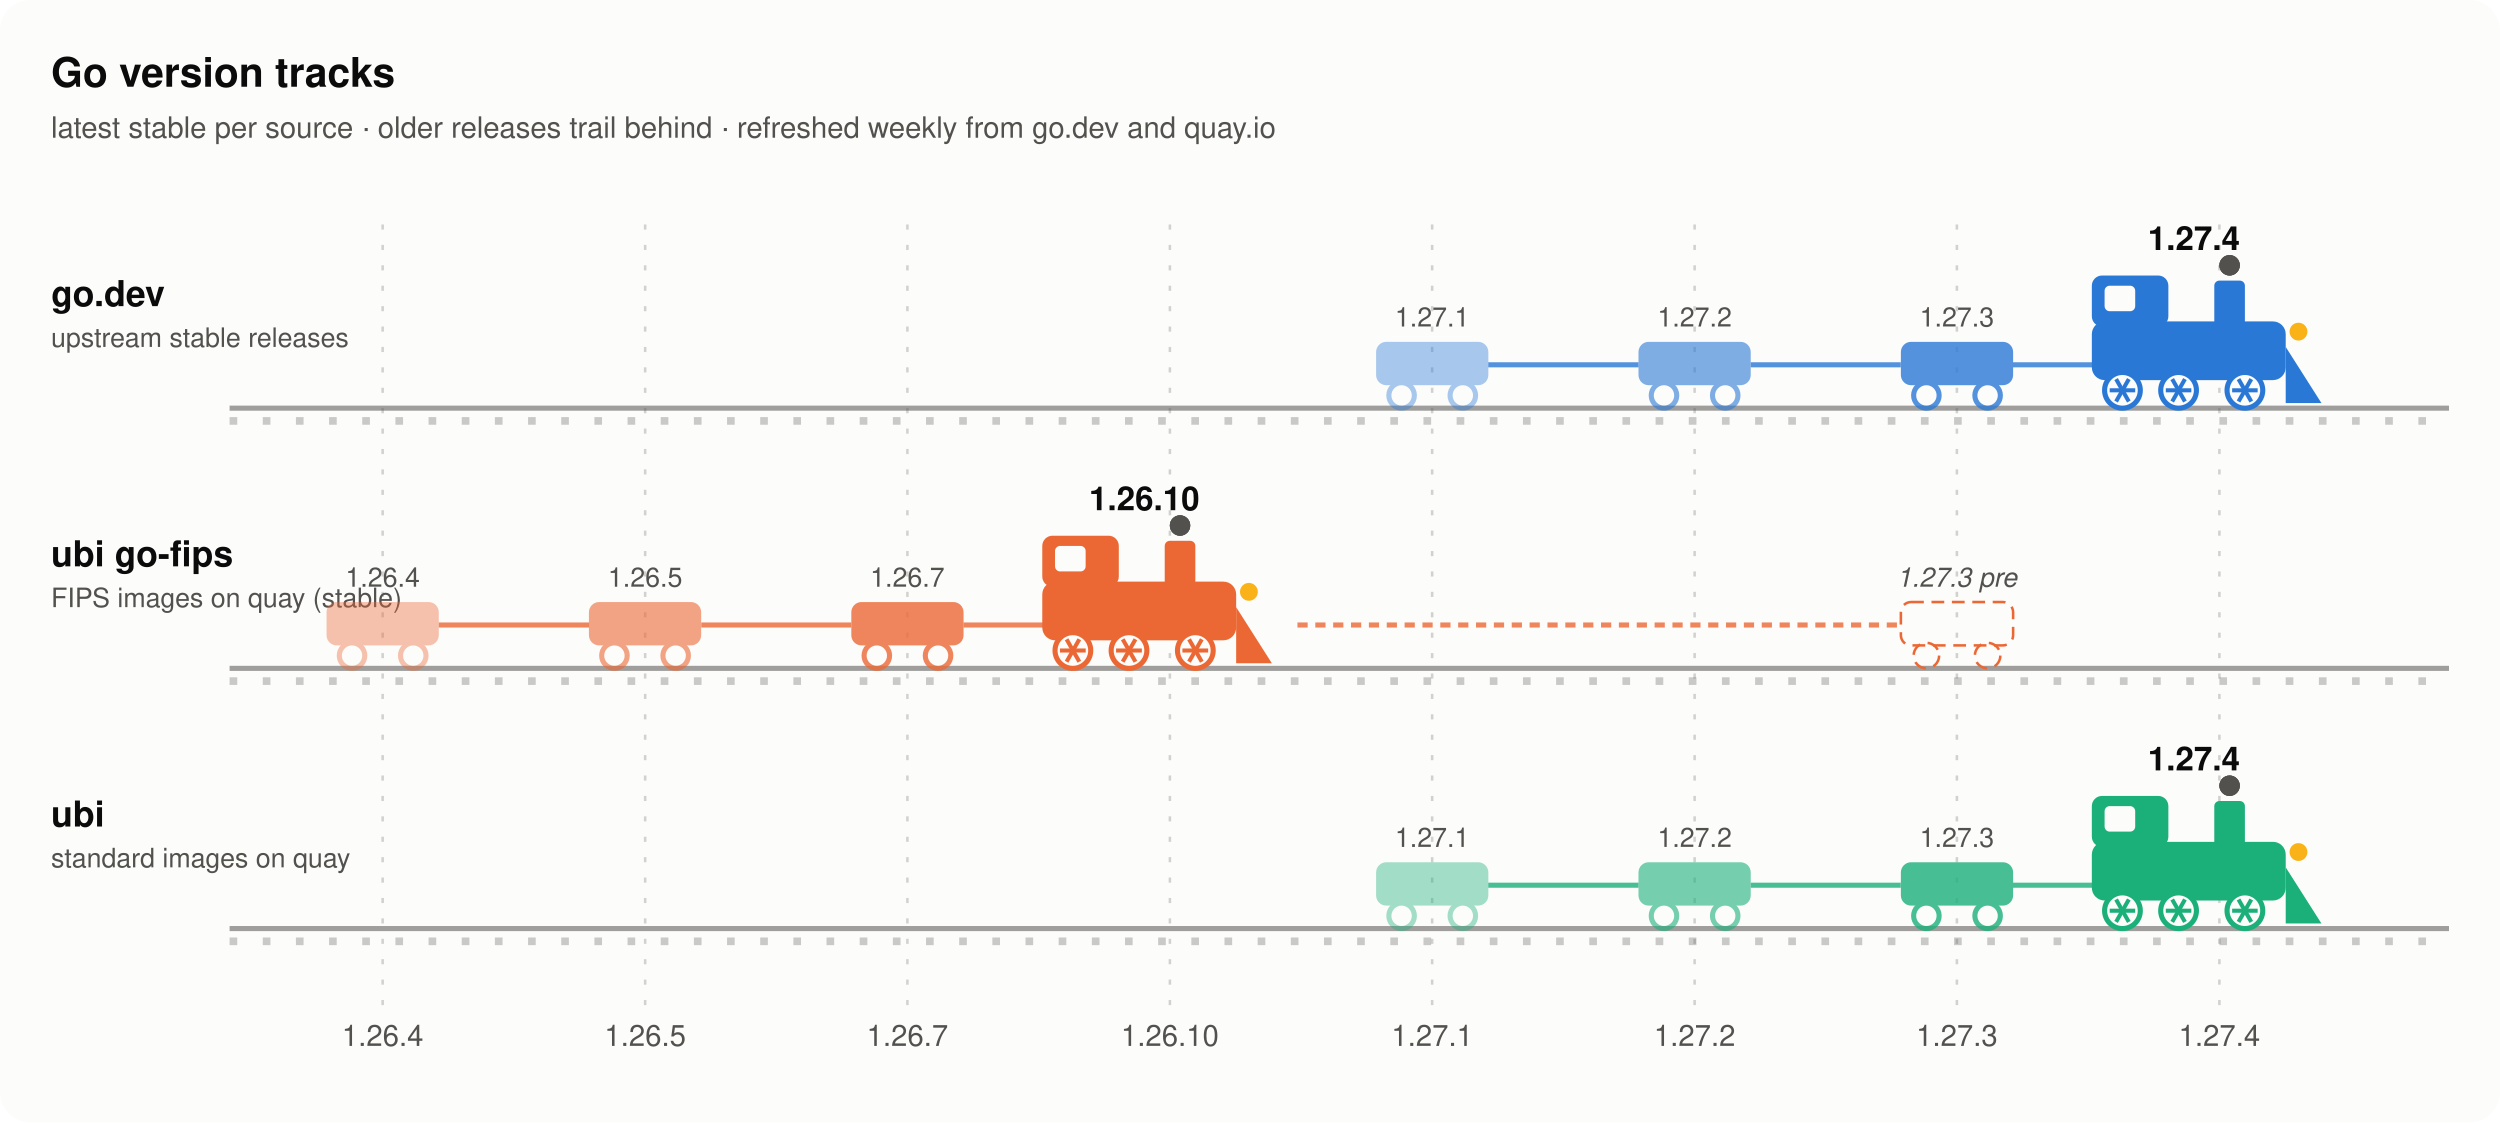
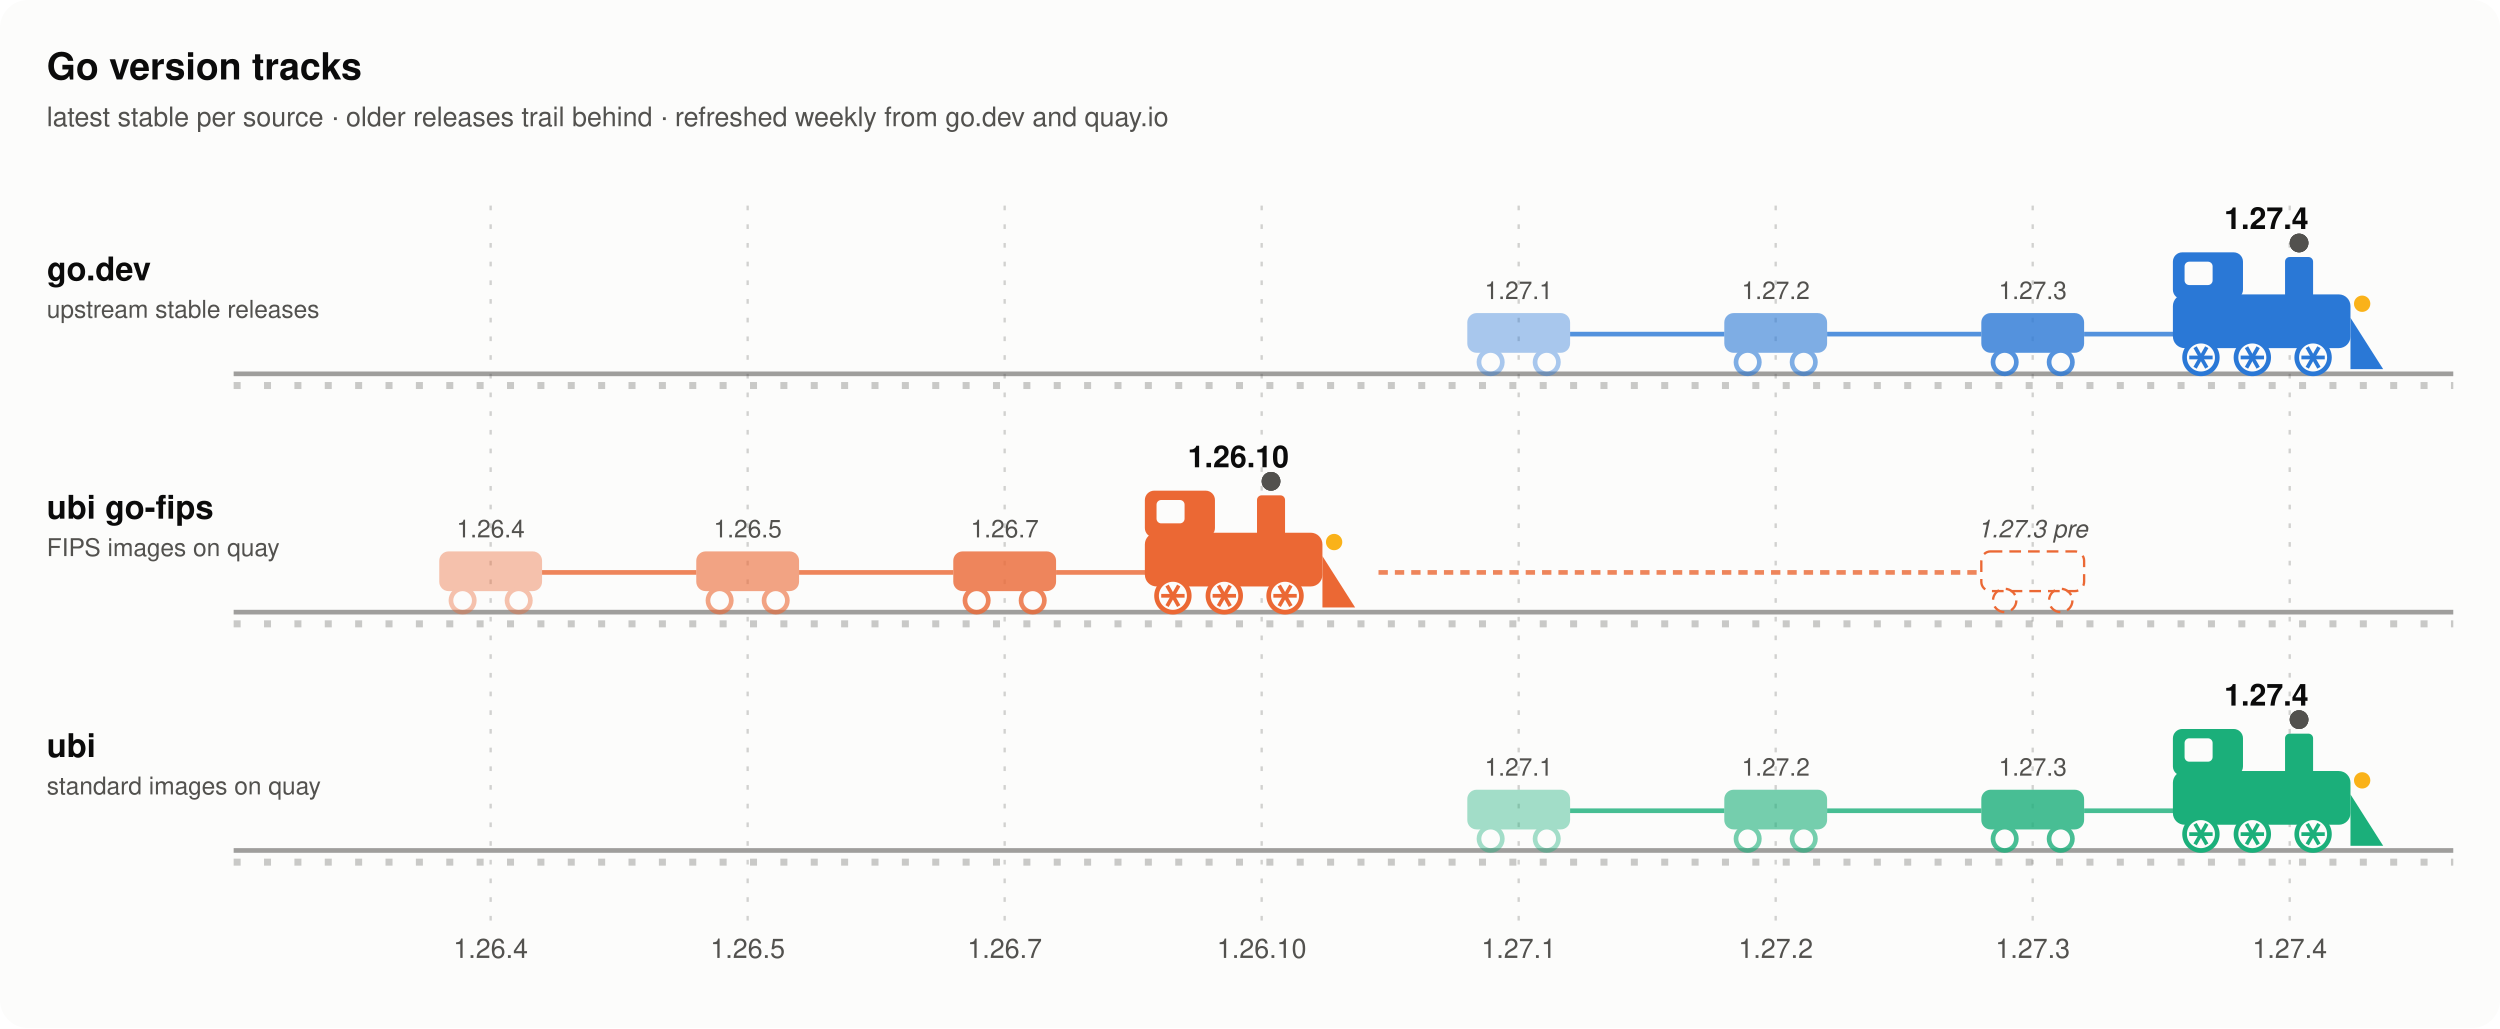
- <svg xmlns="http://www.w3.org/2000/svg" viewBox="0 0 980 440" role="img" aria-labelledby="tt td" font-family="-apple-system, 'Segoe UI', Helvetica, Arial, sans-serif">
+ <svg xmlns="http://www.w3.org/2000/svg" viewBox="0 0 1070 440" role="img" aria-labelledby="tt td" font-family="-apple-system, 'Segoe UI', Helvetica, Arial, sans-serif">
  <style>
  .spin { transform-box: fill-box; transform-origin: center;
          animation: spin 1.4s linear infinite; }
  @keyframes spin { to { transform: rotate(360deg); } }
  .bob  { animation: bob 1.1s ease-in-out infinite alternate; }
  @keyframes bob { to { transform: translateY(1.5px); } }
  .puff { animation: puff 2.4s ease-out infinite; }
  @keyframes puff {
    0%   { opacity: 0;   transform: translate(0,0) scale(.4); }
    25%  { opacity: .45; }
    100% { opacity: 0;   transform: translate(14px,-30px) scale(1.5); }
  }
  @media (prefers-reduced-motion: reduce) {
    .spin, .bob, .puff { animation: none; }
  }
</style>
-   <rect width="980" height="440" rx="12" fill="#fcfcfb" />
+   <rect width="1070" height="440" rx="12" fill="#fcfcfb" />
  <text x="20" y="34" font-size="16" font-weight="600" fill="#0b0b0b">Go version tracks</text>
  <text x="20" y="54" font-size="11.5" fill="#52514e">latest stable per source · older releases trail behind · refreshed weekly from go.dev and quay.io</text>
-   <line x1="150.0" y1="88" x2="150.0" y2="396" stroke="#52514e" stroke-opacity=".25" stroke-width="1" stroke-dasharray="2 6" />
-   <text x="150.0" y="410" font-size="11.5" text-anchor="middle" fill="#52514e">1.26.4</text>
-   <line x1="252.9" y1="88" x2="252.9" y2="396" stroke="#52514e" stroke-opacity=".25" stroke-width="1" stroke-dasharray="2 6" />
-   <text x="252.9" y="410" font-size="11.5" text-anchor="middle" fill="#52514e">1.26.5</text>
-   <line x1="355.7" y1="88" x2="355.7" y2="396" stroke="#52514e" stroke-opacity=".25" stroke-width="1" stroke-dasharray="2 6" />
-   <text x="355.7" y="410" font-size="11.5" text-anchor="middle" fill="#52514e">1.26.7</text>
-   <line x1="458.6" y1="88" x2="458.6" y2="396" stroke="#52514e" stroke-opacity=".25" stroke-width="1" stroke-dasharray="2 6" />
-   <text x="458.6" y="410" font-size="11.5" text-anchor="middle" fill="#52514e">1.26.10</text>
-   <line x1="561.4" y1="88" x2="561.4" y2="396" stroke="#52514e" stroke-opacity=".25" stroke-width="1" stroke-dasharray="2 6" />
-   <text x="561.4" y="410" font-size="11.5" text-anchor="middle" fill="#52514e">1.27.1</text>
-   <line x1="664.3" y1="88" x2="664.3" y2="396" stroke="#52514e" stroke-opacity=".25" stroke-width="1" stroke-dasharray="2 6" />
-   <text x="664.3" y="410" font-size="11.5" text-anchor="middle" fill="#52514e">1.27.2</text>
-   <line x1="767.1" y1="88" x2="767.1" y2="396" stroke="#52514e" stroke-opacity=".25" stroke-width="1" stroke-dasharray="2 6" />
-   <text x="767.1" y="410" font-size="11.5" text-anchor="middle" fill="#52514e">1.27.3</text>
+   <line x1="210.0" y1="88" x2="210.0" y2="396" stroke="#52514e" stroke-opacity=".25" stroke-width="1" stroke-dasharray="2 6" />
+   <text x="210.0" y="410" font-size="11.5" text-anchor="middle" fill="#52514e">1.26.4</text>
+   <line x1="320.0" y1="88" x2="320.0" y2="396" stroke="#52514e" stroke-opacity=".25" stroke-width="1" stroke-dasharray="2 6" />
+   <text x="320.0" y="410" font-size="11.5" text-anchor="middle" fill="#52514e">1.26.5</text>
+   <line x1="430.0" y1="88" x2="430.0" y2="396" stroke="#52514e" stroke-opacity=".25" stroke-width="1" stroke-dasharray="2 6" />
+   <text x="430.0" y="410" font-size="11.5" text-anchor="middle" fill="#52514e">1.26.7</text>
+   <line x1="540.0" y1="88" x2="540.0" y2="396" stroke="#52514e" stroke-opacity=".25" stroke-width="1" stroke-dasharray="2 6" />
+   <text x="540.0" y="410" font-size="11.5" text-anchor="middle" fill="#52514e">1.26.10</text>
+   <line x1="650.0" y1="88" x2="650.0" y2="396" stroke="#52514e" stroke-opacity=".25" stroke-width="1" stroke-dasharray="2 6" />
+   <text x="650.0" y="410" font-size="11.5" text-anchor="middle" fill="#52514e">1.27.1</text>
+   <line x1="760.0" y1="88" x2="760.0" y2="396" stroke="#52514e" stroke-opacity=".25" stroke-width="1" stroke-dasharray="2 6" />
+   <text x="760.0" y="410" font-size="11.5" text-anchor="middle" fill="#52514e">1.27.2</text>
  <line x1="870.0" y1="88" x2="870.0" y2="396" stroke="#52514e" stroke-opacity=".25" stroke-width="1" stroke-dasharray="2 6" />
-   <text x="870.0" y="410" font-size="11.5" text-anchor="middle" fill="#52514e">1.27.4</text>
+   <text x="870.0" y="410" font-size="11.5" text-anchor="middle" fill="#52514e">1.27.3</text>
+   <line x1="980.0" y1="88" x2="980.0" y2="396" stroke="#52514e" stroke-opacity=".25" stroke-width="1" stroke-dasharray="2 6" />
+   <text x="980.0" y="410" font-size="11.5" text-anchor="middle" fill="#52514e">1.27.4</text>
  <text x="20" y="120" font-size="14" font-weight="600" fill="#0b0b0b">go.dev</text>
  <text x="20" y="136" font-size="10.5" fill="#52514e">upstream stable releases</text>
-   <line x1="90" y1="160" x2="960" y2="160" stroke="#52514e" stroke-opacity=".55" stroke-width="2" />
-   <line x1="90" y1="165" x2="960" y2="165" stroke="#52514e" stroke-opacity=".3" stroke-width="3" stroke-dasharray="3 10" />
+   <line x1="100" y1="160" x2="1050" y2="160" stroke="#52514e" stroke-opacity=".55" stroke-width="2" />
+   <line x1="100" y1="165" x2="1050" y2="165" stroke="#52514e" stroke-opacity=".3" stroke-width="3" stroke-dasharray="3 10" />
  <g opacity="0.4">
-     <rect x="539.429" y="134" width="44" height="17" rx="4" fill="#2a78d6" />
-     <circle cx="549.429" cy="155" r="5" fill="#fcfcfb" stroke="#2a78d6" stroke-width="2" />
-     <circle cx="573.429" cy="155" r="5" fill="#fcfcfb" stroke="#2a78d6" stroke-width="2" />
-   </g>
-   <text x="561.4" y="128" font-size="10.5" text-anchor="middle" fill="#52514e">1.27.1</text>
+     <rect x="628" y="134" width="44" height="17" rx="4" fill="#2a78d6" />
+     <circle cx="638" cy="155" r="5" fill="#fcfcfb" stroke="#2a78d6" stroke-width="2" />
+     <circle cx="662" cy="155" r="5" fill="#fcfcfb" stroke="#2a78d6" stroke-width="2" />
+   </g>
+   <text x="650.0" y="128" font-size="10.5" text-anchor="middle" fill="#52514e">1.27.1</text>
  <g opacity="0.6">
-     <rect x="642.286" y="134" width="44" height="17" rx="4" fill="#2a78d6" />
-     <circle cx="652.286" cy="155" r="5" fill="#fcfcfb" stroke="#2a78d6" stroke-width="2" />
-     <circle cx="676.286" cy="155" r="5" fill="#fcfcfb" stroke="#2a78d6" stroke-width="2" />
-   </g>
-   <text x="664.3" y="128" font-size="10.5" text-anchor="middle" fill="#52514e">1.27.2</text>
+     <rect x="738" y="134" width="44" height="17" rx="4" fill="#2a78d6" />
+     <circle cx="748" cy="155" r="5" fill="#fcfcfb" stroke="#2a78d6" stroke-width="2" />
+     <circle cx="772" cy="155" r="5" fill="#fcfcfb" stroke="#2a78d6" stroke-width="2" />
+   </g>
+   <text x="760.0" y="128" font-size="10.5" text-anchor="middle" fill="#52514e">1.27.2</text>
  <g opacity="0.8">
-     <rect x="745.143" y="134" width="44" height="17" rx="4" fill="#2a78d6" />
-     <circle cx="755.143" cy="155" r="5" fill="#fcfcfb" stroke="#2a78d6" stroke-width="2" />
-     <circle cx="779.143" cy="155" r="5" fill="#fcfcfb" stroke="#2a78d6" stroke-width="2" />
-   </g>
-   <text x="767.1" y="128" font-size="10.5" text-anchor="middle" fill="#52514e">1.27.3</text>
-   <line x1="583.4" y1="143" x2="642.3" y2="143" stroke="#2a78d6" stroke-width="2" stroke-opacity=".8" />
-   <line x1="686.3" y1="143" x2="745.1" y2="143" stroke="#2a78d6" stroke-width="2" stroke-opacity=".8" />
-   <line x1="789.1" y1="143" x2="848.0" y2="143" stroke="#2a78d6" stroke-width="2" stroke-opacity=".8" />
+     <rect x="848" y="134" width="44" height="17" rx="4" fill="#2a78d6" />
+     <circle cx="858" cy="155" r="5" fill="#fcfcfb" stroke="#2a78d6" stroke-width="2" />
+     <circle cx="882" cy="155" r="5" fill="#fcfcfb" stroke="#2a78d6" stroke-width="2" />
+   </g>
+   <text x="870.0" y="128" font-size="10.5" text-anchor="middle" fill="#52514e">1.27.3</text>
+   <line x1="672.0" y1="143" x2="738.0" y2="143" stroke="#2a78d6" stroke-width="2" stroke-opacity=".8" />
+   <line x1="782.0" y1="143" x2="848.0" y2="143" stroke="#2a78d6" stroke-width="2" stroke-opacity=".8" />
+   <line x1="892.0" y1="143" x2="958.0" y2="143" stroke="#2a78d6" stroke-width="2" stroke-opacity=".8" />
  <g class="bob">
-     <polygon points="896.0,136 910.0,158 896.0,158" fill="#2a78d6" />
-     <rect x="820.0" y="126" width="76" height="23" rx="5" fill="#2a78d6" />
-     <rect x="820.0" y="108" width="30" height="20" rx="4" fill="#2a78d6" />
-     <rect x="825.0" y="112" width="12" height="10" rx="2" fill="#fcfcfb" />
-     <rect x="868.0" y="110" width="12" height="18" rx="2" fill="#2a78d6" />
-   </g>
-   <circle class="puff" cx="874.0" cy="104" r="4" fill="#52514e" style="animation-delay:0s" />
-   <circle class="puff" cx="874.0" cy="104" r="4" fill="#52514e" style="animation-delay:0.8s" />
-   <circle class="puff" cx="874.0" cy="104" r="4" fill="#52514e" style="animation-delay:1.6s" />
-   <circle cx="901.0" cy="130" r="3.5" fill="#fab219" />
-   <circle cx="832.0" cy="153" r="7" fill="#fcfcfb" stroke="#2a78d6" stroke-width="2" />
+     <polygon points="1006,136 1020,158 1006,158" fill="#2a78d6" />
+     <rect x="930" y="126" width="76" height="23" rx="5" fill="#2a78d6" />
+     <rect x="930" y="108" width="30" height="20" rx="4" fill="#2a78d6" />
+     <rect x="935" y="112" width="12" height="10" rx="2" fill="#fcfcfb" />
+     <rect x="978" y="110" width="12" height="18" rx="2" fill="#2a78d6" />
+   </g>
+   <circle class="puff" cx="984" cy="104" r="4" fill="#52514e" style="animation-delay:0s" />
+   <circle class="puff" cx="984" cy="104" r="4" fill="#52514e" style="animation-delay:0.8s" />
+   <circle class="puff" cx="984" cy="104" r="4" fill="#52514e" style="animation-delay:1.6s" />
+   <circle cx="1011" cy="130" r="3.5" fill="#fab219" />
+   <circle cx="942" cy="153" r="7" fill="#fcfcfb" stroke="#2a78d6" stroke-width="2" />
  <g class="spin" stroke="#2a78d6" stroke-width="1.6">
-     <line x1="827.0" y1="153.0" x2="837.0" y2="153.0" />
-     <line x1="829.5" y1="148.6" x2="834.5" y2="157.4" />
-     <line x1="834.5" y1="148.6" x2="829.5" y2="157.4" />
-   </g>
-   <circle cx="854.0" cy="153" r="7" fill="#fcfcfb" stroke="#2a78d6" stroke-width="2" />
+     <line x1="937.0" y1="153.0" x2="947.0" y2="153.0" />
+     <line x1="939.5" y1="148.6" x2="944.5" y2="157.4" />
+     <line x1="944.5" y1="148.6" x2="939.5" y2="157.4" />
+   </g>
+   <circle cx="964" cy="153" r="7" fill="#fcfcfb" stroke="#2a78d6" stroke-width="2" />
  <g class="spin" stroke="#2a78d6" stroke-width="1.6">
-     <line x1="849.0" y1="153.0" x2="859.0" y2="153.0" />
-     <line x1="851.5" y1="148.6" x2="856.5" y2="157.4" />
-     <line x1="856.5" y1="148.6" x2="851.5" y2="157.4" />
-   </g>
-   <circle cx="880.0" cy="153" r="7" fill="#fcfcfb" stroke="#2a78d6" stroke-width="2" />
+     <line x1="959.0" y1="153.0" x2="969.0" y2="153.0" />
+     <line x1="961.5" y1="148.6" x2="966.5" y2="157.4" />
+     <line x1="966.5" y1="148.6" x2="961.5" y2="157.4" />
+   </g>
+   <circle cx="990" cy="153" r="7" fill="#fcfcfb" stroke="#2a78d6" stroke-width="2" />
  <g class="spin" stroke="#2a78d6" stroke-width="1.6">
-     <line x1="875.0" y1="153.0" x2="885.0" y2="153.0" />
-     <line x1="877.5" y1="148.6" x2="882.5" y2="157.4" />
-     <line x1="882.5" y1="148.6" x2="877.5" y2="157.4" />
-   </g>
-   <text x="860.0" y="98" font-size="13" font-weight="600" text-anchor="middle" fill="#0b0b0b">1.27.4</text>
+     <line x1="985.0" y1="153.0" x2="995.0" y2="153.0" />
+     <line x1="987.5" y1="148.6" x2="992.5" y2="157.4" />
+     <line x1="992.5" y1="148.6" x2="987.5" y2="157.4" />
+   </g>
+   <text x="970" y="98" font-size="13" font-weight="600" text-anchor="middle" fill="#0b0b0b">1.27.4</text>
  <text x="20" y="222" font-size="14" font-weight="600" fill="#0b0b0b">ubi go-fips</text>
-   <text x="20" y="238" font-size="10.5" fill="#52514e">FIPS images on quay (stable)</text>
-   <line x1="90" y1="262" x2="960" y2="262" stroke="#52514e" stroke-opacity=".55" stroke-width="2" />
-   <line x1="90" y1="267" x2="960" y2="267" stroke="#52514e" stroke-opacity=".3" stroke-width="3" stroke-dasharray="3 10" />
+   <text x="20" y="238" font-size="10.5" fill="#52514e">FIPS images on quay</text>
+   <line x1="100" y1="262" x2="1050" y2="262" stroke="#52514e" stroke-opacity=".55" stroke-width="2" />
+   <line x1="100" y1="267" x2="1050" y2="267" stroke="#52514e" stroke-opacity=".3" stroke-width="3" stroke-dasharray="3 10" />
  <g opacity="0.4">
-     <rect x="128.0" y="236" width="44" height="17" rx="4" fill="#eb6834" />
-     <circle cx="138.0" cy="257" r="5" fill="#fcfcfb" stroke="#eb6834" stroke-width="2" />
-     <circle cx="162.0" cy="257" r="5" fill="#fcfcfb" stroke="#eb6834" stroke-width="2" />
-   </g>
-   <text x="150.0" y="230" font-size="10.5" text-anchor="middle" fill="#52514e">1.26.4</text>
+     <rect x="188" y="236" width="44" height="17" rx="4" fill="#eb6834" />
+     <circle cx="198" cy="257" r="5" fill="#fcfcfb" stroke="#eb6834" stroke-width="2" />
+     <circle cx="222" cy="257" r="5" fill="#fcfcfb" stroke="#eb6834" stroke-width="2" />
+   </g>
+   <text x="210.0" y="230" font-size="10.5" text-anchor="middle" fill="#52514e">1.26.4</text>
  <g opacity="0.6">
-     <rect x="230.857" y="236" width="44" height="17" rx="4" fill="#eb6834" />
-     <circle cx="240.857" cy="257" r="5" fill="#fcfcfb" stroke="#eb6834" stroke-width="2" />
-     <circle cx="264.857" cy="257" r="5" fill="#fcfcfb" stroke="#eb6834" stroke-width="2" />
-   </g>
-   <text x="252.9" y="230" font-size="10.5" text-anchor="middle" fill="#52514e">1.26.5</text>
+     <rect x="298" y="236" width="44" height="17" rx="4" fill="#eb6834" />
+     <circle cx="308" cy="257" r="5" fill="#fcfcfb" stroke="#eb6834" stroke-width="2" />
+     <circle cx="332" cy="257" r="5" fill="#fcfcfb" stroke="#eb6834" stroke-width="2" />
+   </g>
+   <text x="320.0" y="230" font-size="10.5" text-anchor="middle" fill="#52514e">1.26.5</text>
  <g opacity="0.8">
-     <rect x="333.714" y="236" width="44" height="17" rx="4" fill="#eb6834" />
-     <circle cx="343.714" cy="257" r="5" fill="#fcfcfb" stroke="#eb6834" stroke-width="2" />
-     <circle cx="367.714" cy="257" r="5" fill="#fcfcfb" stroke="#eb6834" stroke-width="2" />
-   </g>
-   <text x="355.7" y="230" font-size="10.5" text-anchor="middle" fill="#52514e">1.26.7</text>
-   <line x1="172.0" y1="245" x2="230.9" y2="245" stroke="#eb6834" stroke-width="2" stroke-opacity=".8" />
-   <line x1="274.9" y1="245" x2="333.7" y2="245" stroke="#eb6834" stroke-width="2" stroke-opacity=".8" />
-   <line x1="377.7" y1="245" x2="436.6" y2="245" stroke="#eb6834" stroke-width="2" stroke-opacity=".8" />
+     <rect x="408" y="236" width="44" height="17" rx="4" fill="#eb6834" />
+     <circle cx="418" cy="257" r="5" fill="#fcfcfb" stroke="#eb6834" stroke-width="2" />
+     <circle cx="442" cy="257" r="5" fill="#fcfcfb" stroke="#eb6834" stroke-width="2" />
+   </g>
+   <text x="430.0" y="230" font-size="10.5" text-anchor="middle" fill="#52514e">1.26.7</text>
+   <line x1="232.0" y1="245" x2="298.0" y2="245" stroke="#eb6834" stroke-width="2" stroke-opacity=".8" />
+   <line x1="342.0" y1="245" x2="408.0" y2="245" stroke="#eb6834" stroke-width="2" stroke-opacity=".8" />
+   <line x1="452.0" y1="245" x2="518.0" y2="245" stroke="#eb6834" stroke-width="2" stroke-opacity=".8" />
  <g class="bob">
-     <polygon points="484.571,238 498.571,260 484.571,260" fill="#eb6834" />
-     <rect x="408.571" y="228" width="76" height="23" rx="5" fill="#eb6834" />
-     <rect x="408.571" y="210" width="30" height="20" rx="4" fill="#eb6834" />
-     <rect x="413.571" y="214" width="12" height="10" rx="2" fill="#fcfcfb" />
-     <rect x="456.571" y="212" width="12" height="18" rx="2" fill="#eb6834" />
-   </g>
-   <circle class="puff" cx="462.571" cy="206" r="4" fill="#52514e" style="animation-delay:0s" />
-   <circle class="puff" cx="462.571" cy="206" r="4" fill="#52514e" style="animation-delay:0.8s" />
-   <circle class="puff" cx="462.571" cy="206" r="4" fill="#52514e" style="animation-delay:1.6s" />
-   <circle cx="489.571" cy="232" r="3.5" fill="#fab219" />
-   <circle cx="420.571" cy="255" r="7" fill="#fcfcfb" stroke="#eb6834" stroke-width="2" />
+     <polygon points="566,238 580,260 566,260" fill="#eb6834" />
+     <rect x="490" y="228" width="76" height="23" rx="5" fill="#eb6834" />
+     <rect x="490" y="210" width="30" height="20" rx="4" fill="#eb6834" />
+     <rect x="495" y="214" width="12" height="10" rx="2" fill="#fcfcfb" />
+     <rect x="538" y="212" width="12" height="18" rx="2" fill="#eb6834" />
+   </g>
+   <circle class="puff" cx="544" cy="206" r="4" fill="#52514e" style="animation-delay:0s" />
+   <circle class="puff" cx="544" cy="206" r="4" fill="#52514e" style="animation-delay:0.8s" />
+   <circle class="puff" cx="544" cy="206" r="4" fill="#52514e" style="animation-delay:1.6s" />
+   <circle cx="571" cy="232" r="3.5" fill="#fab219" />
+   <circle cx="502" cy="255" r="7" fill="#fcfcfb" stroke="#eb6834" stroke-width="2" />
  <g class="spin" stroke="#eb6834" stroke-width="1.6">
-     <line x1="415.5" y1="255.0" x2="425.6" y2="255.0" />
-     <line x1="418.1" y1="250.6" x2="423.1" y2="259.4" />
-     <line x1="423.1" y1="250.6" x2="418.1" y2="259.4" />
-   </g>
-   <circle cx="442.571" cy="255" r="7" fill="#fcfcfb" stroke="#eb6834" stroke-width="2" />
+     <line x1="497.0" y1="255.0" x2="507.0" y2="255.0" />
+     <line x1="499.5" y1="250.6" x2="504.5" y2="259.4" />
+     <line x1="504.5" y1="250.6" x2="499.5" y2="259.4" />
+   </g>
+   <circle cx="524" cy="255" r="7" fill="#fcfcfb" stroke="#eb6834" stroke-width="2" />
  <g class="spin" stroke="#eb6834" stroke-width="1.6">
-     <line x1="437.5" y1="255.0" x2="447.6" y2="255.0" />
-     <line x1="440.1" y1="250.6" x2="445.1" y2="259.4" />
-     <line x1="445.1" y1="250.6" x2="440.1" y2="259.4" />
-   </g>
-   <circle cx="468.571" cy="255" r="7" fill="#fcfcfb" stroke="#eb6834" stroke-width="2" />
+     <line x1="519.0" y1="255.0" x2="529.0" y2="255.0" />
+     <line x1="521.5" y1="250.6" x2="526.5" y2="259.4" />
+     <line x1="526.5" y1="250.6" x2="521.5" y2="259.4" />
+   </g>
+   <circle cx="550" cy="255" r="7" fill="#fcfcfb" stroke="#eb6834" stroke-width="2" />
  <g class="spin" stroke="#eb6834" stroke-width="1.6">
-     <line x1="463.5" y1="255.0" x2="473.6" y2="255.0" />
-     <line x1="466.1" y1="250.6" x2="471.1" y2="259.4" />
-     <line x1="471.1" y1="250.6" x2="466.1" y2="259.4" />
-   </g>
-   <text x="448.571" y="200" font-size="13" font-weight="600" text-anchor="middle" fill="#0b0b0b">1.26.10</text>
+     <line x1="545.0" y1="255.0" x2="555.0" y2="255.0" />
+     <line x1="547.5" y1="250.6" x2="552.5" y2="259.4" />
+     <line x1="552.5" y1="250.6" x2="547.5" y2="259.4" />
+   </g>
+   <text x="530" y="200" font-size="13" font-weight="600" text-anchor="middle" fill="#0b0b0b">1.26.10</text>
  <g stroke="#eb6834" fill="none" stroke-dasharray="5 3">
-     <rect x="745.143" y="236" width="44" height="17" rx="4" />
-     <circle cx="755.143" cy="257" r="5" />
-     <circle cx="779.143" cy="257" r="5" />
-   </g>
-   <text x="767.1" y="230" font-size="10.5" font-style="italic" text-anchor="middle" fill="#52514e">1.27.3 pre</text>
-   <line x1="508.6" y1="245" x2="745.1" y2="245" stroke="#eb6834" stroke-width="2" stroke-opacity=".8" stroke-dasharray="4 3" />
+     <rect x="848" y="236" width="44" height="17" rx="4" />
+     <circle cx="858" cy="257" r="5" />
+     <circle cx="882" cy="257" r="5" />
+   </g>
+   <text x="870.0" y="230" font-size="10.5" font-style="italic" text-anchor="middle" fill="#52514e">1.27.3 pre</text>
+   <line x1="590.0" y1="245" x2="848.0" y2="245" stroke="#eb6834" stroke-width="2" stroke-opacity=".8" stroke-dasharray="4 3" />
  <text x="20" y="324" font-size="14" font-weight="600" fill="#0b0b0b">ubi</text>
  <text x="20" y="340" font-size="10.5" fill="#52514e">standard images on quay</text>
-   <line x1="90" y1="364" x2="960" y2="364" stroke="#52514e" stroke-opacity=".55" stroke-width="2" />
-   <line x1="90" y1="369" x2="960" y2="369" stroke="#52514e" stroke-opacity=".3" stroke-width="3" stroke-dasharray="3 10" />
+   <line x1="100" y1="364" x2="1050" y2="364" stroke="#52514e" stroke-opacity=".55" stroke-width="2" />
+   <line x1="100" y1="369" x2="1050" y2="369" stroke="#52514e" stroke-opacity=".3" stroke-width="3" stroke-dasharray="3 10" />
  <g opacity="0.4">
-     <rect x="539.429" y="338" width="44" height="17" rx="4" fill="#1baf7a" />
-     <circle cx="549.429" cy="359" r="5" fill="#fcfcfb" stroke="#1baf7a" stroke-width="2" />
-     <circle cx="573.429" cy="359" r="5" fill="#fcfcfb" stroke="#1baf7a" stroke-width="2" />
-   </g>
-   <text x="561.4" y="332" font-size="10.5" text-anchor="middle" fill="#52514e">1.27.1</text>
+     <rect x="628" y="338" width="44" height="17" rx="4" fill="#1baf7a" />
+     <circle cx="638" cy="359" r="5" fill="#fcfcfb" stroke="#1baf7a" stroke-width="2" />
+     <circle cx="662" cy="359" r="5" fill="#fcfcfb" stroke="#1baf7a" stroke-width="2" />
+   </g>
+   <text x="650.0" y="332" font-size="10.5" text-anchor="middle" fill="#52514e">1.27.1</text>
  <g opacity="0.6">
-     <rect x="642.286" y="338" width="44" height="17" rx="4" fill="#1baf7a" />
-     <circle cx="652.286" cy="359" r="5" fill="#fcfcfb" stroke="#1baf7a" stroke-width="2" />
-     <circle cx="676.286" cy="359" r="5" fill="#fcfcfb" stroke="#1baf7a" stroke-width="2" />
-   </g>
-   <text x="664.3" y="332" font-size="10.5" text-anchor="middle" fill="#52514e">1.27.2</text>
+     <rect x="738" y="338" width="44" height="17" rx="4" fill="#1baf7a" />
+     <circle cx="748" cy="359" r="5" fill="#fcfcfb" stroke="#1baf7a" stroke-width="2" />
+     <circle cx="772" cy="359" r="5" fill="#fcfcfb" stroke="#1baf7a" stroke-width="2" />
+   </g>
+   <text x="760.0" y="332" font-size="10.5" text-anchor="middle" fill="#52514e">1.27.2</text>
  <g opacity="0.8">
-     <rect x="745.143" y="338" width="44" height="17" rx="4" fill="#1baf7a" />
-     <circle cx="755.143" cy="359" r="5" fill="#fcfcfb" stroke="#1baf7a" stroke-width="2" />
-     <circle cx="779.143" cy="359" r="5" fill="#fcfcfb" stroke="#1baf7a" stroke-width="2" />
-   </g>
-   <text x="767.1" y="332" font-size="10.5" text-anchor="middle" fill="#52514e">1.27.3</text>
-   <line x1="583.4" y1="347" x2="642.3" y2="347" stroke="#1baf7a" stroke-width="2" stroke-opacity=".8" />
-   <line x1="686.3" y1="347" x2="745.1" y2="347" stroke="#1baf7a" stroke-width="2" stroke-opacity=".8" />
-   <line x1="789.1" y1="347" x2="848.0" y2="347" stroke="#1baf7a" stroke-width="2" stroke-opacity=".8" />
+     <rect x="848" y="338" width="44" height="17" rx="4" fill="#1baf7a" />
+     <circle cx="858" cy="359" r="5" fill="#fcfcfb" stroke="#1baf7a" stroke-width="2" />
+     <circle cx="882" cy="359" r="5" fill="#fcfcfb" stroke="#1baf7a" stroke-width="2" />
+   </g>
+   <text x="870.0" y="332" font-size="10.5" text-anchor="middle" fill="#52514e">1.27.3</text>
+   <line x1="672.0" y1="347" x2="738.0" y2="347" stroke="#1baf7a" stroke-width="2" stroke-opacity=".8" />
+   <line x1="782.0" y1="347" x2="848.0" y2="347" stroke="#1baf7a" stroke-width="2" stroke-opacity=".8" />
+   <line x1="892.0" y1="347" x2="958.0" y2="347" stroke="#1baf7a" stroke-width="2" stroke-opacity=".8" />
  <g class="bob">
-     <polygon points="896.0,340 910.0,362 896.0,362" fill="#1baf7a" />
-     <rect x="820.0" y="330" width="76" height="23" rx="5" fill="#1baf7a" />
-     <rect x="820.0" y="312" width="30" height="20" rx="4" fill="#1baf7a" />
-     <rect x="825.0" y="316" width="12" height="10" rx="2" fill="#fcfcfb" />
-     <rect x="868.0" y="314" width="12" height="18" rx="2" fill="#1baf7a" />
-   </g>
-   <circle class="puff" cx="874.0" cy="308" r="4" fill="#52514e" style="animation-delay:0s" />
-   <circle class="puff" cx="874.0" cy="308" r="4" fill="#52514e" style="animation-delay:0.8s" />
-   <circle class="puff" cx="874.0" cy="308" r="4" fill="#52514e" style="animation-delay:1.6s" />
-   <circle cx="901.0" cy="334" r="3.5" fill="#fab219" />
-   <circle cx="832.0" cy="357" r="7" fill="#fcfcfb" stroke="#1baf7a" stroke-width="2" />
+     <polygon points="1006,340 1020,362 1006,362" fill="#1baf7a" />
+     <rect x="930" y="330" width="76" height="23" rx="5" fill="#1baf7a" />
+     <rect x="930" y="312" width="30" height="20" rx="4" fill="#1baf7a" />
+     <rect x="935" y="316" width="12" height="10" rx="2" fill="#fcfcfb" />
+     <rect x="978" y="314" width="12" height="18" rx="2" fill="#1baf7a" />
+   </g>
+   <circle class="puff" cx="984" cy="308" r="4" fill="#52514e" style="animation-delay:0s" />
+   <circle class="puff" cx="984" cy="308" r="4" fill="#52514e" style="animation-delay:0.8s" />
+   <circle class="puff" cx="984" cy="308" r="4" fill="#52514e" style="animation-delay:1.6s" />
+   <circle cx="1011" cy="334" r="3.5" fill="#fab219" />
+   <circle cx="942" cy="357" r="7" fill="#fcfcfb" stroke="#1baf7a" stroke-width="2" />
  <g class="spin" stroke="#1baf7a" stroke-width="1.6">
-     <line x1="827.0" y1="357.0" x2="837.0" y2="357.0" />
-     <line x1="829.5" y1="352.6" x2="834.5" y2="361.4" />
-     <line x1="834.5" y1="352.6" x2="829.5" y2="361.4" />
-   </g>
-   <circle cx="854.0" cy="357" r="7" fill="#fcfcfb" stroke="#1baf7a" stroke-width="2" />
+     <line x1="937.0" y1="357.0" x2="947.0" y2="357.0" />
+     <line x1="939.5" y1="352.6" x2="944.5" y2="361.4" />
+     <line x1="944.5" y1="352.6" x2="939.5" y2="361.4" />
+   </g>
+   <circle cx="964" cy="357" r="7" fill="#fcfcfb" stroke="#1baf7a" stroke-width="2" />
  <g class="spin" stroke="#1baf7a" stroke-width="1.6">
-     <line x1="849.0" y1="357.0" x2="859.0" y2="357.0" />
-     <line x1="851.5" y1="352.6" x2="856.5" y2="361.4" />
-     <line x1="856.5" y1="352.6" x2="851.5" y2="361.4" />
-   </g>
-   <circle cx="880.0" cy="357" r="7" fill="#fcfcfb" stroke="#1baf7a" stroke-width="2" />
+     <line x1="959.0" y1="357.0" x2="969.0" y2="357.0" />
+     <line x1="961.5" y1="352.6" x2="966.5" y2="361.4" />
+     <line x1="966.5" y1="352.6" x2="961.5" y2="361.4" />
+   </g>
+   <circle cx="990" cy="357" r="7" fill="#fcfcfb" stroke="#1baf7a" stroke-width="2" />
  <g class="spin" stroke="#1baf7a" stroke-width="1.6">
-     <line x1="875.0" y1="357.0" x2="885.0" y2="357.0" />
-     <line x1="877.5" y1="352.6" x2="882.5" y2="361.4" />
-     <line x1="882.5" y1="352.6" x2="877.5" y2="361.4" />
-   </g>
-   <text x="860.0" y="302" font-size="13" font-weight="600" text-anchor="middle" fill="#0b0b0b">1.27.4</text>
+     <line x1="985.0" y1="357.0" x2="995.0" y2="357.0" />
+     <line x1="987.5" y1="352.6" x2="992.5" y2="361.4" />
+     <line x1="992.5" y1="352.6" x2="987.5" y2="361.4" />
+   </g>
+   <text x="970" y="302" font-size="13" font-weight="600" text-anchor="middle" fill="#0b0b0b">1.27.4</text>
</svg>
